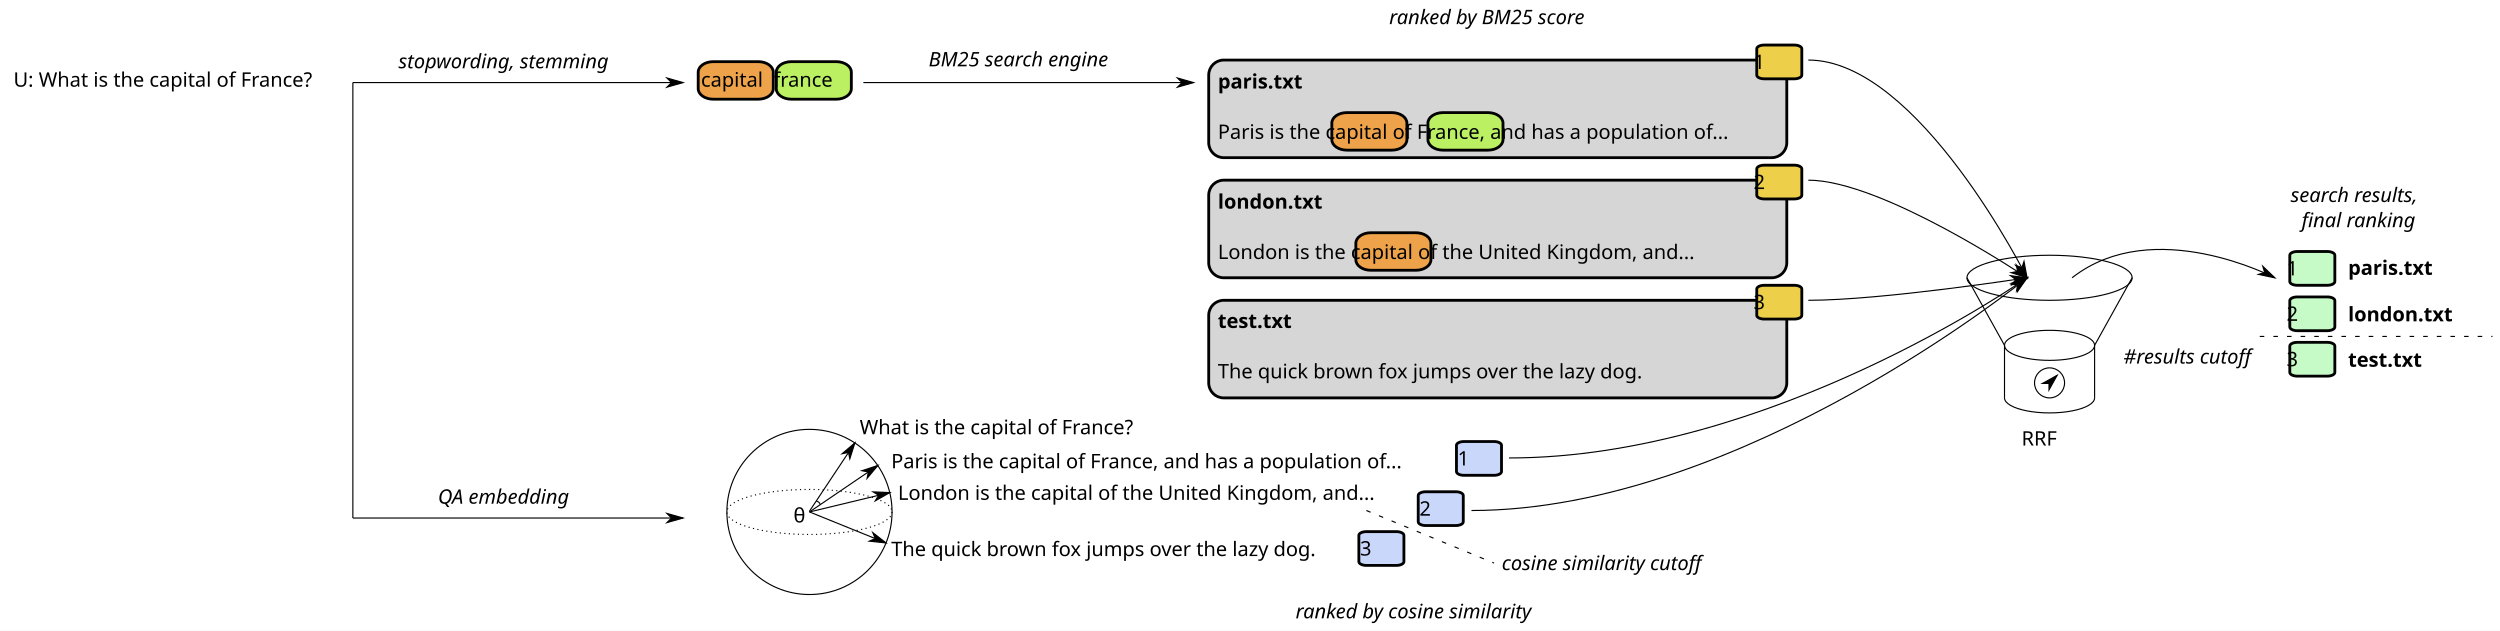
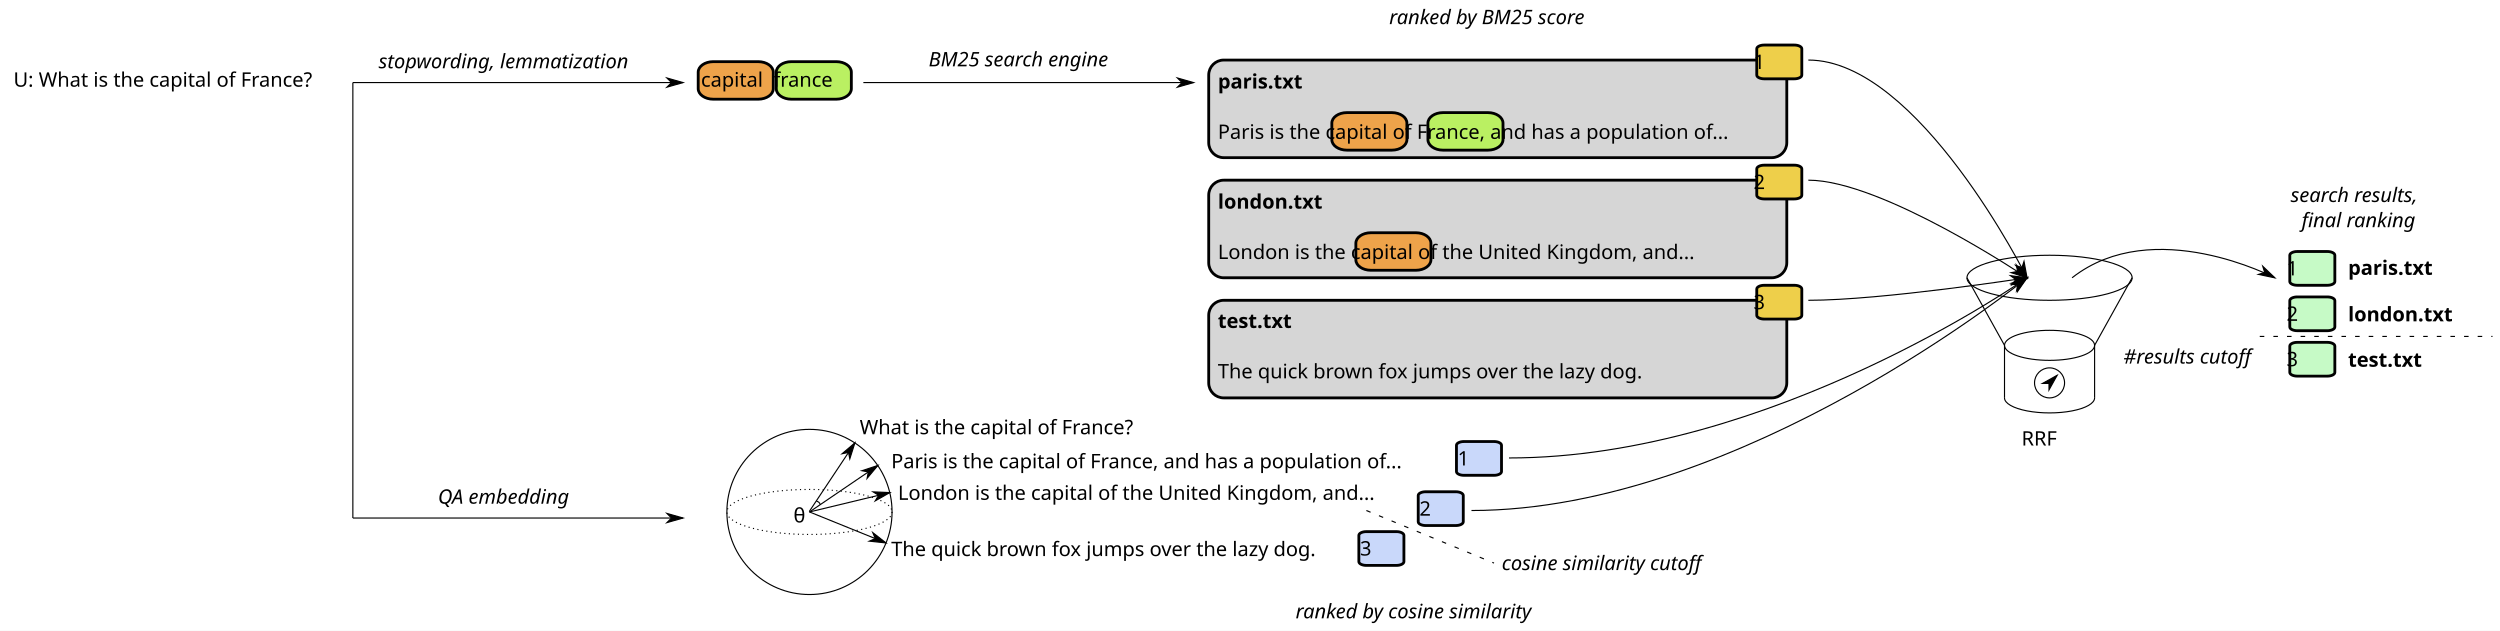
<svg xmlns="http://www.w3.org/2000/svg" xmlns:xlink="http://www.w3.org/1999/xlink" width="440.531mm" height="111.125mm" viewBox="0 0 440.531 111.125" version="1.1" id="svg5">
  <defs id="defs2">
    <marker id="ExperimentalArrow" refX="5" refY="3" orient="auto-start-reverse">
      <path style="fill:context-stroke" d="M 10,3 0,6 V 0 Z" id="path5258" />
    </marker>
    <marker style="overflow:visible" id="TriangleOutM" refX="0" refY="0" orient="auto">
      <path transform="scale(0.4)" style="fill:context-stroke;fill-rule:evenodd;stroke:context-stroke;stroke-width:1pt" d="M 5.77,0 -2.88,5 V -5 Z" id="path5150" />
    </marker>
    <marker style="overflow:visible" id="Arrow2Lend" refX="0" refY="0" orient="auto">
      <path transform="matrix(-1.1,0,0,-1.1,-1.1,0)" d="M 8.719,4.034 -2.207,0.016 8.719,-4.002 c -1.745,2.372 -1.735,5.617 -6e-7,8.035 z" style="fill:context-stroke;fill-rule:evenodd;stroke:context-stroke;stroke-width:0.625;stroke-linejoin:round" id="path5026" />
    </marker>
    <marker style="overflow:visible" id="Arrow1Lend" refX="0" refY="0" orient="auto">
      <path transform="matrix(-0.8,0,0,-0.8,-10,0)" style="fill:context-stroke;fill-rule:evenodd;stroke:context-stroke;stroke-width:1pt" d="M 0,0 5,-5 -12.5,0 5,5 Z" id="path5008" />
    </marker>
    <marker style="overflow:visible" id="Arrow1Mend" refX="0" refY="0" orient="auto">
      <path transform="matrix(-0.4,0,0,-0.4,-4,0)" style="fill:context-stroke;fill-rule:evenodd;stroke:context-stroke;stroke-width:1pt" d="M 0,0 5,-5 -12.5,0 5,5 Z" id="path5014" />
    </marker>
    <marker style="overflow:visible" id="Arrow1Lend-9" refX="0" refY="0" orient="auto">
      <path transform="matrix(-0.8,0,0,-0.8,-10,0)" style="fill:context-stroke;fill-rule:evenodd;stroke:context-stroke;stroke-width:1pt" d="M 0,0 5,-5 -12.5,0 5,5 Z" id="path5008-1" />
    </marker>
    <marker style="overflow:visible" id="Arrow1Lend-7" refX="0" refY="0" orient="auto">
      <path transform="matrix(-0.8,0,0,-0.8,-10,0)" style="fill:context-stroke;fill-rule:evenodd;stroke:context-stroke;stroke-width:1pt" d="M 0,0 5,-5 -12.5,0 5,5 Z" id="path5008-0" />
    </marker>
    <marker style="overflow:visible" id="Arrow1Lend-92" refX="0" refY="0" orient="auto">
      <path transform="matrix(-0.8,0,0,-0.8,-10,0)" style="fill:context-stroke;fill-rule:evenodd;stroke:context-stroke;stroke-width:1pt" d="M 0,0 5,-5 -12.5,0 5,5 Z" id="path5008-02" />
    </marker>
  </defs>
  <g id="layer2" style="display:inline" transform="translate(124.3542,26.45833)">
    <rect style="fill:#ffffff;stroke-width:0.2;stroke-linejoin:round;stop-color:#000000" id="rect848" width="440.531" height="111.125" x="-124.354" y="-26.458" />
    <path style="font-variation-settings:normal;opacity:1;fill:none;fill-opacity:1;stroke:#000000;stroke-width:0.2;stroke-linecap:butt;stroke-linejoin:round;stroke-miterlimit:4;stroke-dasharray:none;stroke-dashoffset:0;stroke-opacity:1;stop-color:#000000;stop-opacity:1" d="M -62.177,-11.906 V 64.823" id="path44533" />
  </g>
  <g id="layer4" style="display:none" transform="translate(124.3542,26.45833)">
    <path id="path7301" style="fill:none;fill-opacity:1;stroke:#000000;stroke-width:0.2;stroke-linejoin:round;stroke-miterlimit:4;stroke-dasharray:none;stroke-dashoffset:0;stroke-opacity:1;stop-color:#000000" d="m 26.992,23.886 -1.234,0.822 0.81,1.251" />
  </g>
  <g id="layer1" style="display:inline" transform="translate(124.3542,26.45833)" />
  <g id="layer3" style="display:inline" transform="translate(124.3542,26.45833)">
    <rect style="font-variation-settings:normal;opacity:1;fill:#baf062;fill-opacity:1;stroke:#000000;stroke-width:0.5;stroke-linecap:butt;stroke-linejoin:round;stroke-miterlimit:4;stroke-dasharray:none;stroke-dashoffset:0;stroke-opacity:1;stop-color:#000000;stop-opacity:1" id="rect35484" width="13.229" height="6.615" x="12.435" y="-15.594" ry="1.853" rx="2.646" />
    <rect style="font-variation-settings:normal;opacity:1;fill:#eea34a;fill-opacity:1;stroke:#000000;stroke-width:0.5;stroke-linecap:butt;stroke-linejoin:round;stroke-miterlimit:4;stroke-dasharray:none;stroke-dashoffset:0;stroke-opacity:1;stop-color:#000000;stop-opacity:1" id="rect29917" width="13.229" height="6.615" x="-1.323" y="-15.594" ry="1.853" rx="2.646" />
    <text xml:space="preserve" style="font-size:3.528px;font-family:'TeX Gyre Chorus';-inkscape-font-specification:'TeX Gyre Chorus';fill:none;fill-opacity:1;stroke:#000000;stroke-width:0.2;stroke-linejoin:round;stroke-miterlimit:4;stroke-dasharray:none;stroke-dashoffset:0;stroke-opacity:1;stop-color:#000000" x="15.469" y="65.606" id="text10993-3">
      <tspan id="tspan10991-6" style="font-style:normal;font-variant:normal;font-weight:normal;font-stretch:normal;font-size:3.528px;font-family:sans-serif;-inkscape-font-specification:sans-serif;fill:#000000;fill-opacity:1;stroke:none;stroke-width:0.2;stroke-miterlimit:4;stroke-dasharray:none" x="15.469" y="65.606">θ</tspan>
    </text>
    <circle style="fill:none;fill-opacity:1;stroke:#000000;stroke-width:0.2;stroke-linejoin:round;stroke-miterlimit:4;stroke-dasharray:none;stroke-opacity:1;stop-color:#000000" id="circle29300" cx="18.284" cy="63.753" r="14.552" />
    <path style="fill:none;fill-opacity:1;stroke:#000000;stroke-width:0.2;stroke-linejoin:round;stroke-miterlimit:4;stroke-dasharray:none;stroke-dashoffset:0;stroke-opacity:1;marker-end:url(#Arrow1Lend);stop-color:#000000" d="M 18.284,63.753 30.319,55.573" id="path29302" />
    <path style="fill:none;fill-opacity:1;stroke:#000000;stroke-width:0.2;stroke-linejoin:round;stroke-miterlimit:4;stroke-dasharray:none;stroke-dashoffset:0;stroke-opacity:1;marker-end:url(#Arrow1Lend);stop-color:#000000" d="M 18.251,63.67 26.278,51.594" id="path29306" />
    <path id="path29310" style="fill:none;fill-opacity:1;stroke:#000000;stroke-width:0.2;stroke-linejoin:round;stroke-miterlimit:4;stroke-dasharray:none;stroke-dashoffset:0;stroke-opacity:1;stop-color:#000000" d="m 20.182,62.477 c -0.055,-0.346 -0.391,-0.619 -0.674,-0.585" />
    <text xml:space="preserve" style="font-size:3.528px;font-family:'TeX Gyre Chorus';-inkscape-font-specification:'TeX Gyre Chorus';fill:none;fill-opacity:1;stroke:#000000;stroke-width:0.2;stroke-linejoin:round;stroke-miterlimit:4;stroke-dasharray:none;stroke-dashoffset:0;stroke-opacity:1;stop-color:#000000" x="32.689" y="56.054" id="text32494">
      <tspan id="tspan32492" style="font-style:normal;font-variant:normal;font-weight:normal;font-stretch:normal;font-size:3.528px;font-family:sans-serif;-inkscape-font-specification:sans-serif;fill:#000000;fill-opacity:1;stroke:none;stroke-width:0.2;stroke-miterlimit:4;stroke-dasharray:none" x="32.689" y="56.054">Paris is the capital of France, and has a population of...</tspan>
    </text>
    <text xml:space="preserve" style="font-size:3.528px;font-family:'TeX Gyre Chorus';-inkscape-font-specification:'TeX Gyre Chorus';fill:none;fill-opacity:1;stroke:#000000;stroke-width:0.2;stroke-linejoin:round;stroke-miterlimit:4;stroke-dasharray:none;stroke-dashoffset:0;stroke-opacity:1;stop-color:#000000" x="27.13" y="50.06" id="text33056">
      <tspan id="tspan33054" style="font-style:normal;font-variant:normal;font-weight:normal;font-stretch:normal;font-size:3.528px;font-family:sans-serif;-inkscape-font-specification:sans-serif;fill:#000000;fill-opacity:1;stroke:none;stroke-width:0.2;stroke-miterlimit:4;stroke-dasharray:none" x="27.13" y="50.06">What is the capital of France?</tspan>
    </text>
    <text xml:space="preserve" style="font-size:3.528px;font-family:'TeX Gyre Chorus';-inkscape-font-specification:'TeX Gyre Chorus';display:inline;fill:none;fill-opacity:1;stroke:#000000;stroke-width:0.2;stroke-linejoin:round;stroke-miterlimit:4;stroke-dasharray:none;stroke-dashoffset:0;stroke-opacity:1;stop-color:#000000" x="103.949" y="82.502" id="text33056-8">
      <tspan id="tspan33054-4" style="font-style:italic;font-variant:normal;font-weight:normal;font-stretch:normal;font-size:3.528px;font-family:sans-serif;-inkscape-font-specification:sans-serif;fill:#000000;fill-opacity:1;stroke:none;stroke-width:0.2;stroke-miterlimit:4;stroke-dasharray:none" x="103.949" y="82.502">ranked by cosine similarity</tspan>
    </text>
    <ellipse style="fill:none;fill-opacity:1;stroke:#000000;stroke-width:0.2;stroke-linejoin:round;stroke-miterlimit:4;stroke-dasharray:0.2, 0.6;stroke-dashoffset:0;stroke-opacity:1;stop-color:#000000" id="ellipse29316" cx="18.284" cy="63.753" rx="14.552" ry="3.969" />
    <path style="fill:none;fill-opacity:1;stroke:#000000;stroke-width:0.2;stroke-linejoin:round;stroke-miterlimit:4;stroke-dasharray:none;stroke-dashoffset:0;stroke-opacity:1;marker-end:url(#Arrow1Lend);stop-color:#000000" d="M 18.284,63.753 31.75,69.205" id="path35757" />
    <text xml:space="preserve" style="font-size:3.528px;font-family:'TeX Gyre Chorus';-inkscape-font-specification:'TeX Gyre Chorus';fill:none;fill-opacity:1;stroke:#000000;stroke-width:0.2;stroke-linejoin:round;stroke-miterlimit:4;stroke-dasharray:none;stroke-dashoffset:0;stroke-opacity:1;stop-color:#000000" x="32.692" y="71.531" id="text35978">
      <tspan id="tspan35976" style="font-style:normal;font-variant:normal;font-weight:normal;font-stretch:normal;font-size:3.528px;font-family:sans-serif;-inkscape-font-specification:sans-serif;fill:#000000;fill-opacity:1;stroke:none;stroke-width:0.2;stroke-miterlimit:4;stroke-dasharray:none" x="32.692" y="71.531">The quick brown fox jumps over the lazy dog.</tspan>
    </text>
    <circle style="fill:none;fill-opacity:1;stroke:#000000;stroke-width:0.2;stroke-linejoin:round;stroke-miterlimit:4;stroke-dasharray:0.2, 0.6;stroke-dashoffset:0;stroke-opacity:1;stop-color:#000000" id="circle1236" cx="27.781" cy="25.135" r="0" />
    <text xml:space="preserve" style="font-size:3.528px;font-family:'TeX Gyre Chorus';-inkscape-font-specification:'TeX Gyre Chorus';display:inline;fill:none;fill-opacity:1;stroke:#000000;stroke-width:0.2;stroke-linejoin:round;stroke-miterlimit:4;stroke-dasharray:none;stroke-dashoffset:0;stroke-opacity:1;stop-color:#000000" x="-0.829" y="-11.176" id="text33056-7">
      <tspan id="tspan33054-5" style="font-style:normal;font-variant:normal;font-weight:normal;font-stretch:normal;font-size:3.528px;font-family:sans-serif;-inkscape-font-specification:sans-serif;fill:#000000;fill-opacity:1;stroke:none;stroke-width:0.2;stroke-miterlimit:4;stroke-dasharray:none" x="-0.829" y="-11.176">capital  france</tspan>
    </text>
    <text xml:space="preserve" style="font-size:3.528px;font-family:'TeX Gyre Chorus';-inkscape-font-specification:'TeX Gyre Chorus';display:inline;fill:none;fill-opacity:1;stroke:#000000;stroke-width:0.2;stroke-linejoin:round;stroke-miterlimit:4;stroke-dasharray:none;stroke-dashoffset:0;stroke-opacity:1;stop-color:#000000" x="-121.975" y="-11.176" id="text33056-6">
      <tspan id="tspan33054-2" style="font-style:normal;font-variant:normal;font-weight:normal;font-stretch:normal;font-size:3.528px;font-family:sans-serif;-inkscape-font-specification:sans-serif;fill:#000000;fill-opacity:1;stroke:none;stroke-width:0.2;stroke-miterlimit:4;stroke-dasharray:none" x="-121.975" y="-11.176">U: What is the capital of France?</tspan>
    </text>
    <g id="g16394" transform="translate(-45.05711,11.61376)">
      <path style="font-variation-settings:normal;opacity:1;vector-effect:none;fill:none;fill-opacity:1;stroke:#000000;stroke-width:0.2;stroke-linecap:butt;stroke-linejoin:round;stroke-miterlimit:4;stroke-dasharray:none;stroke-dashoffset:0;stroke-opacity:1;-inkscape-stroke:none;marker-end:url(#Arrow1Lend);stop-color:#000000;stop-opacity:1" d="M -17.12,-23.52 H 41.043" id="path14943" />
      <text xml:space="preserve" style="font-size:3.528px;font-family:'TeX Gyre Chorus';-inkscape-font-specification:'TeX Gyre Chorus';text-align:center;text-anchor:middle;display:inline;fill:none;fill-opacity:1;stroke:#000000;stroke-width:0.2;stroke-linejoin:round;stroke-miterlimit:4;stroke-dasharray:none;stroke-dashoffset:0;stroke-opacity:1;stop-color:#000000" x="12.145" y="-26.041" id="text15147">
-         <tspan id="tspan15145" style="font-style:italic;font-variant:normal;font-weight:normal;font-stretch:normal;font-size:3.528px;font-family:sans-serif;-inkscape-font-specification:sans-serif;text-align:center;text-anchor:middle;fill:#000000;fill-opacity:1;stroke:none;stroke-width:0.2;stroke-miterlimit:4;stroke-dasharray:none" x="12.145" y="-26.041">stopwording, stemming</tspan>
+         <tspan id="tspan15145" style="font-style:italic;font-variant:normal;font-weight:normal;font-stretch:normal;font-size:3.528px;font-family:sans-serif;-inkscape-font-specification:sans-serif;text-align:center;text-anchor:middle;fill:#000000;fill-opacity:1;stroke:none;stroke-width:0.2;stroke-miterlimit:4;stroke-dasharray:none" x="12.145" y="-26.041">stopwording, lemmatization</tspan>
      </text>
    </g>
    <g id="g16402" transform="translate(-45.05711,88.34293)">
      <path style="font-variation-settings:normal;opacity:1;vector-effect:none;fill:none;fill-opacity:1;stroke:#000000;stroke-width:0.2;stroke-linecap:butt;stroke-linejoin:round;stroke-miterlimit:4;stroke-dasharray:none;stroke-dashoffset:0;stroke-opacity:1;-inkscape-stroke:none;marker-end:url(#Arrow1Lend);stop-color:#000000;stop-opacity:1" d="M -17.12,-23.52 H 41.043" id="path16396" />
      <text xml:space="preserve" style="font-size:3.528px;font-family:'TeX Gyre Chorus';-inkscape-font-specification:'TeX Gyre Chorus';text-align:center;text-anchor:middle;display:inline;fill:none;fill-opacity:1;stroke:#000000;stroke-width:0.2;stroke-linejoin:round;stroke-miterlimit:4;stroke-dasharray:none;stroke-dashoffset:0;stroke-opacity:1;stop-color:#000000" x="12.145" y="-26.041" id="text16400">
        <tspan id="tspan16398" style="font-style:italic;font-variant:normal;font-weight:normal;font-stretch:normal;font-size:3.528px;font-family:sans-serif;-inkscape-font-specification:sans-serif;text-align:center;text-anchor:middle;fill:#000000;fill-opacity:1;stroke:none;stroke-width:0.2;stroke-miterlimit:4;stroke-dasharray:none" x="12.145" y="-26.041">QA embedding</tspan>
      </text>
    </g>
    <path style="font-variation-settings:normal;display:inline;vector-effect:none;fill:none;fill-opacity:1;stroke:#000000;stroke-width:0.2;stroke-linecap:butt;stroke-linejoin:round;stroke-miterlimit:4;stroke-dasharray:none;stroke-dashoffset:0;stroke-opacity:1;-inkscape-stroke:none;marker-end:url(#Arrow1Lend-7);stop-color:#000000" d="M 27.781,-11.906 H 85.944" id="path14943-9" />
    <text xml:space="preserve" style="font-size:3.528px;font-family:'TeX Gyre Chorus';-inkscape-font-specification:'TeX Gyre Chorus';text-align:center;text-anchor:middle;display:inline;fill:none;fill-opacity:1;stroke:#000000;stroke-width:0.2;stroke-linejoin:round;stroke-miterlimit:4;stroke-dasharray:none;stroke-dashoffset:0;stroke-opacity:1;stop-color:#000000" x="57.038" y="-14.765" id="text18412-3">
      <tspan id="tspan18410-6" style="font-style:italic;font-variant:normal;font-weight:normal;font-stretch:normal;font-size:3.528px;font-family:sans-serif;-inkscape-font-specification:sans-serif;text-align:center;text-anchor:middle;fill:#000000;fill-opacity:1;stroke:none;stroke-width:0.2;stroke-miterlimit:4;stroke-dasharray:none" x="57.038" y="-14.765">BM25 search engine</tspan>
    </text>
    <g id="g40271" transform="translate(-5.291667,19.84375)">
      <use x="0" y="0" xlink:href="#rect29536" id="use29915" transform="translate(-2.5431315e-6,-21.16667)" width="100%" height="100%" />
      <use x="0" y="0" xlink:href="#rect29917" id="use35656" width="100%" height="100%" transform="translate(116.9458,-10.86433)" />
      <use x="0" y="0" xlink:href="#rect35484" id="use35654" width="100%" height="100%" transform="translate(120.1208,-10.86433)" />
      <text xml:space="preserve" style="font-size:3.528px;font-family:'TeX Gyre Chorus';-inkscape-font-specification:'TeX Gyre Chorus';display:inline;fill:none;fill-opacity:1;stroke:#000000;stroke-width:0.2;stroke-linejoin:round;stroke-miterlimit:4;stroke-dasharray:none;stroke-dashoffset:0;stroke-opacity:1;stop-color:#000000" x="95.538" y="-30.704" id="text33056-7-3">
        <tspan id="tspan33054-5-5" style="font-style:normal;font-variant:normal;font-weight:bold;font-stretch:normal;font-size:3.528px;font-family:sans-serif;-inkscape-font-specification:sans-serif;fill:#000000;fill-opacity:1;stroke:none;stroke-width:0.2;stroke-miterlimit:4;stroke-dasharray:none" x="95.538" y="-30.704">paris.txt</tspan>
        <tspan style="font-style:normal;font-variant:normal;font-weight:normal;font-stretch:normal;font-size:3.528px;font-family:sans-serif;-inkscape-font-specification:sans-serif;fill:#000000;fill-opacity:1;stroke:none;stroke-width:0.2;stroke-miterlimit:4;stroke-dasharray:none" x="95.538" y="-26.266" id="tspan13625" />
        <tspan style="font-style:normal;font-variant:normal;font-weight:normal;font-stretch:normal;font-size:3.528px;font-family:sans-serif;-inkscape-font-specification:sans-serif;fill:#000000;fill-opacity:1;stroke:none;stroke-width:0.2;stroke-miterlimit:4;stroke-dasharray:none" x="95.538" y="-21.829" id="tspan13627">Paris is the capital of France, and has a population of...</tspan>
      </text>
      <g id="g40239" transform="translate(59.53125,-49.60937)">
        <rect style="font-variation-settings:normal;opacity:1;fill:#eecf4a;fill-opacity:1;stroke:#000000;stroke-width:0.5;stroke-linecap:butt;stroke-linejoin:round;stroke-miterlimit:4;stroke-dasharray:none;stroke-dashoffset:0;stroke-opacity:1;stop-color:#000000;stop-opacity:1" id="rect40233" width="7.938" height="5.953" x="130.969" y="11.245" ry="0.661" rx="1.323" />
        <text xml:space="preserve" style="font-size:3.528px;font-family:'TeX Gyre Chorus';-inkscape-font-specification:'TeX Gyre Chorus';text-align:center;text-anchor:middle;display:inline;fill:none;fill-opacity:1;stroke:#000000;stroke-width:0.2;stroke-linejoin:round;stroke-miterlimit:4;stroke-dasharray:none;stroke-dashoffset:0;stroke-opacity:1;stop-color:#000000" x="134.906" y="15.459" id="text40237">
          <tspan id="tspan40235" style="font-style:normal;font-variant:normal;font-weight:normal;font-stretch:normal;font-size:3.528px;font-family:sans-serif;-inkscape-font-specification:sans-serif;text-align:center;text-anchor:middle;fill:#000000;fill-opacity:1;stroke:none;stroke-width:0.2;stroke-miterlimit:4;stroke-dasharray:none" x="134.906" y="15.459">1</tspan>
        </text>
      </g>
    </g>
    <g id="g40258" transform="translate(-5.291667,41.01042)">
      <rect style="font-variation-settings:normal;opacity:1;fill:#d6d6d6;fill-opacity:1;stroke:#000000;stroke-width:0.5;stroke-linecap:butt;stroke-linejoin:round;stroke-miterlimit:4;stroke-dasharray:none;stroke-dashoffset:0;stroke-opacity:1;stop-color:#000000;stop-opacity:1" id="rect29536" width="101.865" height="17.198" x="93.927" y="-14.552" ry="2.646" rx="2.646" />
      <text xml:space="preserve" style="font-size:3.528px;font-family:'TeX Gyre Chorus';-inkscape-font-specification:'TeX Gyre Chorus';display:inline;fill:none;fill-opacity:1;stroke:#000000;stroke-width:0.2;stroke-linejoin:round;stroke-miterlimit:4;stroke-dasharray:none;stroke-dashoffset:0;stroke-opacity:1;stop-color:#000000" x="95.538" y="-9.669" id="text12389">
        <tspan id="tspan12387" style="font-style:normal;font-variant:normal;font-weight:bold;font-stretch:normal;font-size:3.528px;font-family:sans-serif;-inkscape-font-specification:sans-serif;fill:#000000;fill-opacity:1;stroke:none;stroke-width:0.2;stroke-miterlimit:4;stroke-dasharray:none" x="95.538" y="-9.669">test.txt</tspan>
        <tspan style="font-style:normal;font-variant:normal;font-weight:normal;font-stretch:normal;font-size:3.528px;font-family:sans-serif;-inkscape-font-specification:sans-serif;fill:#000000;fill-opacity:1;stroke:none;stroke-width:0.2;stroke-miterlimit:4;stroke-dasharray:none" x="95.538" y="-5.232" id="tspan14555" />
        <tspan style="font-style:normal;font-variant:normal;font-weight:normal;font-stretch:normal;font-size:3.528px;font-family:sans-serif;-inkscape-font-specification:sans-serif;fill:#000000;fill-opacity:1;stroke:none;stroke-width:0.2;stroke-miterlimit:4;stroke-dasharray:none" x="95.538" y="-0.795" id="tspan14557">The quick brown fox jumps over the lazy dog.</tspan>
      </text>
      <g id="g40247" transform="translate(59.53125,-28.44271)">
        <rect style="font-variation-settings:normal;opacity:1;fill:#eecf4a;fill-opacity:1;stroke:#000000;stroke-width:0.5;stroke-linecap:butt;stroke-linejoin:round;stroke-miterlimit:4;stroke-dasharray:none;stroke-dashoffset:0;stroke-opacity:1;stop-color:#000000;stop-opacity:1" id="rect40241" width="7.938" height="5.953" x="130.969" y="11.245" ry="0.661" rx="1.323" />
        <text xml:space="preserve" style="font-size:3.528px;font-family:'TeX Gyre Chorus';-inkscape-font-specification:'TeX Gyre Chorus';text-align:center;text-anchor:middle;display:inline;fill:none;fill-opacity:1;stroke:#000000;stroke-width:0.2;stroke-linejoin:round;stroke-miterlimit:4;stroke-dasharray:none;stroke-dashoffset:0;stroke-opacity:1;stop-color:#000000" x="134.906" y="15.459" id="text40245">
          <tspan id="tspan40243" style="font-style:normal;font-variant:normal;font-weight:normal;font-stretch:normal;font-size:3.528px;font-family:sans-serif;-inkscape-font-specification:sans-serif;text-align:center;text-anchor:middle;fill:#000000;fill-opacity:1;stroke:none;stroke-width:0.2;stroke-miterlimit:4;stroke-dasharray:none" x="134.906" y="15.459">3</tspan>
        </text>
      </g>
    </g>
    <g id="g40239-6" transform="translate(1.322917,40.10053)" style="display:inline">
      <rect style="font-variation-settings:normal;opacity:1;fill:#c9d8fa;fill-opacity:1;stroke:#000000;stroke-width:0.5;stroke-linecap:butt;stroke-linejoin:round;stroke-miterlimit:4;stroke-dasharray:none;stroke-dashoffset:0;stroke-opacity:1;stop-color:#000000;stop-opacity:1" id="rect40233-1" width="7.938" height="5.953" x="130.969" y="11.245" ry="0.661" rx="1.323" />
      <text xml:space="preserve" style="font-size:3.528px;font-family:'TeX Gyre Chorus';-inkscape-font-specification:'TeX Gyre Chorus';text-align:center;text-anchor:middle;display:inline;fill:none;fill-opacity:1;stroke:#000000;stroke-width:0.2;stroke-linejoin:round;stroke-miterlimit:4;stroke-dasharray:none;stroke-dashoffset:0;stroke-opacity:1;stop-color:#000000" x="134.906" y="15.459" id="text40237-8">
        <tspan id="tspan40235-7" style="font-style:normal;font-variant:normal;font-weight:normal;font-stretch:normal;font-size:3.528px;font-family:sans-serif;-inkscape-font-specification:sans-serif;text-align:center;text-anchor:middle;fill:#000000;fill-opacity:1;stroke:none;stroke-width:0.2;stroke-miterlimit:4;stroke-dasharray:none" x="134.906" y="15.459">1</tspan>
      </text>
    </g>
    <g id="g40966" transform="translate(-15.875,55.97553)" style="display:inline">
      <rect style="font-variation-settings:normal;opacity:1;fill:#c9d8fa;fill-opacity:1;stroke:#000000;stroke-width:0.5;stroke-linecap:butt;stroke-linejoin:round;stroke-miterlimit:4;stroke-dasharray:none;stroke-dashoffset:0;stroke-opacity:1;stop-color:#000000;stop-opacity:1" id="rect40960" width="7.938" height="5.953" x="130.969" y="11.245" ry="0.661" rx="1.323" />
      <text xml:space="preserve" style="font-size:3.528px;font-family:'TeX Gyre Chorus';-inkscape-font-specification:'TeX Gyre Chorus';text-align:center;text-anchor:middle;display:inline;fill:none;fill-opacity:1;stroke:#000000;stroke-width:0.2;stroke-linejoin:round;stroke-miterlimit:4;stroke-dasharray:none;stroke-dashoffset:0;stroke-opacity:1;stop-color:#000000" x="134.906" y="15.459" id="text40964">
        <tspan id="tspan40962" style="font-style:normal;font-variant:normal;font-weight:normal;font-stretch:normal;font-size:3.528px;font-family:sans-serif;-inkscape-font-specification:sans-serif;text-align:center;text-anchor:middle;fill:#000000;fill-opacity:1;stroke:none;stroke-width:0.2;stroke-miterlimit:4;stroke-dasharray:none" x="134.906" y="15.459">3</tspan>
      </text>
    </g>
    <path style="font-variation-settings:normal;display:inline;vector-effect:none;fill:none;fill-opacity:1;stroke:#000000;stroke-width:0.2;stroke-linecap:butt;stroke-linejoin:round;stroke-miterlimit:4;stroke-dasharray:none;stroke-dashoffset:0;stroke-opacity:1;-inkscape-stroke:none;marker-end:url(#Arrow1Lend-7);stop-color:#000000" d="m 194.297,-15.875 c 19.406,0 38.536,38.365 38.536,38.365" id="path44816" />
    <path style="font-variation-settings:normal;display:inline;vector-effect:none;fill:none;fill-opacity:1;stroke:#000000;stroke-width:0.2;stroke-linecap:butt;stroke-linejoin:round;stroke-miterlimit:4;stroke-dasharray:none;stroke-dashoffset:0;stroke-opacity:1;-inkscape-stroke:none;marker-end:url(#Arrow1Lend-7);stop-color:#000000" d="m 194.297,5.292 c 13.031,0 38.536,17.198 38.536,17.198" id="path44917" />
    <path style="font-variation-settings:normal;display:inline;vector-effect:none;fill:none;fill-opacity:1;stroke:#000000;stroke-width:0.2;stroke-linecap:butt;stroke-linejoin:round;stroke-miterlimit:4;stroke-dasharray:none;stroke-dashoffset:0;stroke-opacity:1;-inkscape-stroke:none;marker-end:url(#Arrow1Lend-7);stop-color:#000000" d="m 134.938,63.5 c 47.625,0 97.896,-41.01 97.896,-41.01" id="path45056" />
    <g id="g51649" transform="translate(-13.22917,5.291667)">
      <ellipse style="fill:none;fill-opacity:1;stroke:#000000;stroke-width:0.2;stroke-linejoin:round;stroke-miterlimit:4;stroke-dasharray:none;stroke-dashoffset:0;stroke-opacity:1;stop-color:#000000" id="ellipse50629" cx="250.031" cy="17.198" rx="14.552" ry="3.969" />
      <ellipse style="fill:none;fill-opacity:1;stroke:#000000;stroke-width:0.2;stroke-linejoin:round;stroke-miterlimit:4;stroke-dasharray:none;stroke-dashoffset:0;stroke-opacity:1;stop-color:#000000" id="ellipse50631" cx="250.031" cy="29.104" ry="2.646" rx="7.938" />
      <path style="font-variation-settings:normal;opacity:1;fill:#9e9e9e;fill-opacity:1;stroke:#000000;stroke-width:0.2;stroke-linecap:butt;stroke-linejoin:round;stroke-miterlimit:4;stroke-dasharray:none;stroke-dashoffset:0;stroke-opacity:1;stop-color:#000000;stop-opacity:1" d="m 235.479,17.198 6.615,11.906" id="path50765" />
      <path style="font-variation-settings:normal;opacity:1;fill:#9e9e9e;fill-opacity:1;stroke:#000000;stroke-width:0.2;stroke-linecap:butt;stroke-linejoin:round;stroke-miterlimit:4;stroke-dasharray:none;stroke-dashoffset:0;stroke-opacity:1;stop-color:#000000;stop-opacity:1" d="m 257.969,29.104 6.615,-11.906" id="path50767" />
      <path style="fill:none;fill-opacity:1;stroke:#000000;stroke-width:0.2;stroke-linejoin:round;stroke-miterlimit:4;stroke-dasharray:none;stroke-dashoffset:0;stroke-opacity:1;stop-color:#000000" id="ellipse50976" d="M 257.969,38.365 A 7.938,2.646 0 0 1 254,40.656 a 7.938,2.646 0 0 1 -7.938,0 7.938,2.646 0 0 1 -3.969,-2.291" />
      <path style="font-variation-settings:normal;opacity:1;vector-effect:none;fill:#9e9e9e;fill-opacity:1;stroke:#000000;stroke-width:0.2;stroke-linecap:butt;stroke-linejoin:round;stroke-miterlimit:4;stroke-dasharray:none;stroke-dashoffset:0;stroke-opacity:1;-inkscape-stroke:none;stop-color:#000000;stop-opacity:1" d="m 242.094,29.104 v 9.26" id="path51011" />
      <path style="font-variation-settings:normal;opacity:1;vector-effect:none;fill:#9e9e9e;fill-opacity:1;stroke:#000000;stroke-width:0.2;stroke-linecap:butt;stroke-linejoin:round;stroke-miterlimit:4;stroke-dasharray:none;stroke-dashoffset:0;stroke-opacity:1;-inkscape-stroke:none;stop-color:#000000;stop-opacity:1" d="m 257.969,29.104 v 9.26" id="path51281" />
    </g>
    <circle style="font-variation-settings:normal;opacity:1;fill:none;fill-opacity:1;stroke:#000000;stroke-width:0.2;stroke-linecap:butt;stroke-linejoin:round;stroke-miterlimit:4;stroke-dasharray:none;stroke-dashoffset:0;stroke-opacity:1;stop-color:#000000;stop-opacity:1" id="path51673" cx="236.802" cy="41.01" r="2.646" />
    <path style="font-variation-settings:normal;opacity:1;fill:none;fill-opacity:1;stroke:#000000;stroke-width:0.2;stroke-linecap:butt;stroke-linejoin:round;stroke-miterlimit:4;stroke-dasharray:none;stroke-dashoffset:0;stroke-opacity:1;marker-end:url(#Arrow1Lend);stop-color:#000000;stop-opacity:1" d="M 236.802,41.01 238.125,39.688" id="path51999" />
    <text xml:space="preserve" style="font-size:3.528px;font-family:'TeX Gyre Chorus';-inkscape-font-specification:'TeX Gyre Chorus';text-align:center;text-anchor:middle;display:inline;fill:none;fill-opacity:1;stroke:#000000;stroke-width:0.2;stroke-linejoin:round;stroke-miterlimit:4;stroke-dasharray:none;stroke-dashoffset:0;stroke-opacity:1;stop-color:#000000" x="236.919" y="52.055" id="text52186">
      <tspan id="tspan52184" style="font-style:normal;font-variant:normal;font-weight:normal;font-stretch:normal;font-size:3.528px;font-family:sans-serif;-inkscape-font-specification:sans-serif;text-align:center;text-anchor:middle;fill:#000000;fill-opacity:1;stroke:none;stroke-width:0.2;stroke-miterlimit:4;stroke-dasharray:none" x="236.919" y="52.055">RRF</tspan>
    </text>
    <path style="font-variation-settings:normal;display:inline;vector-effect:none;fill:none;fill-opacity:1;stroke:#000000;stroke-width:0.2;stroke-linecap:butt;stroke-linejoin:round;stroke-miterlimit:4;stroke-dasharray:none;stroke-dashoffset:0;stroke-opacity:1;-inkscape-stroke:none;marker-end:url(#Arrow1Lend-7);stop-color:#000000" d="m 240.771,22.49 c 14.337,-11.238 35.719,0 35.719,0" id="path52686" />
    <g id="g73853">
      <g id="g40239-61" transform="translate(148.1667,6.614584)" style="display:inline">
        <rect style="font-variation-settings:normal;opacity:1;fill:#c6fac6;fill-opacity:1;stroke:#000000;stroke-width:0.5;stroke-linecap:butt;stroke-linejoin:round;stroke-miterlimit:4;stroke-dasharray:none;stroke-dashoffset:0;stroke-opacity:1;stop-color:#000000;stop-opacity:1" id="rect40233-2" width="7.938" height="5.953" x="130.969" y="11.245" ry="0.661" rx="1.323" />
        <text xml:space="preserve" style="font-size:3.528px;font-family:'TeX Gyre Chorus';-inkscape-font-specification:'TeX Gyre Chorus';text-align:center;text-anchor:middle;display:inline;fill:none;fill-opacity:1;stroke:#000000;stroke-width:0.2;stroke-linejoin:round;stroke-miterlimit:4;stroke-dasharray:none;stroke-dashoffset:0;stroke-opacity:1;stop-color:#000000" x="134.906" y="15.459" id="text40237-9">
          <tspan id="tspan40235-3" style="font-style:normal;font-variant:normal;font-weight:normal;font-stretch:normal;font-size:3.528px;font-family:sans-serif;-inkscape-font-specification:sans-serif;text-align:center;text-anchor:middle;fill:#000000;fill-opacity:1;stroke:none;stroke-width:0.2;stroke-miterlimit:4;stroke-dasharray:none" x="134.906" y="15.459">1</tspan>
        </text>
      </g>
      <text xml:space="preserve" style="font-size:3.528px;font-family:'TeX Gyre Chorus';-inkscape-font-specification:'TeX Gyre Chorus';display:inline;fill:none;fill-opacity:1;stroke:#000000;stroke-width:0.2;stroke-linejoin:round;stroke-miterlimit:4;stroke-dasharray:none;stroke-dashoffset:0;stroke-opacity:1;stop-color:#000000" x="289.408" y="21.979" id="text33056-7-3-1">
        <tspan style="font-style:normal;font-variant:normal;font-weight:bold;font-stretch:normal;font-size:3.528px;font-family:sans-serif;-inkscape-font-specification:sans-serif;fill:#000000;fill-opacity:1;stroke:none;stroke-width:0.2;stroke-miterlimit:4;stroke-dasharray:none" x="289.408" y="21.979" id="tspan13627-7">paris.txt</tspan>
      </text>
    </g>
    <g id="g73845" transform="translate(0,0.06614491)">
      <g id="g53919" transform="translate(148.1667,14.55208)" style="display:inline">
        <rect style="font-variation-settings:normal;opacity:1;fill:#c6fac6;fill-opacity:1;stroke:#000000;stroke-width:0.5;stroke-linecap:butt;stroke-linejoin:round;stroke-miterlimit:4;stroke-dasharray:none;stroke-dashoffset:0;stroke-opacity:1;stop-color:#000000;stop-opacity:1" id="rect53913" width="7.938" height="5.953" x="130.969" y="11.245" ry="0.661" rx="1.323" />
        <text xml:space="preserve" style="font-size:3.528px;font-family:'TeX Gyre Chorus';-inkscape-font-specification:'TeX Gyre Chorus';text-align:center;text-anchor:middle;display:inline;fill:none;fill-opacity:1;stroke:#000000;stroke-width:0.2;stroke-linejoin:round;stroke-miterlimit:4;stroke-dasharray:none;stroke-dashoffset:0;stroke-opacity:1;stop-color:#000000" x="134.906" y="15.459" id="text53917">
          <tspan id="tspan53915" style="font-style:normal;font-variant:normal;font-weight:normal;font-stretch:normal;font-size:3.528px;font-family:sans-serif;-inkscape-font-specification:sans-serif;text-align:center;text-anchor:middle;fill:#000000;fill-opacity:1;stroke:none;stroke-width:0.2;stroke-miterlimit:4;stroke-dasharray:none" x="134.906" y="15.459">2</tspan>
        </text>
      </g>
      <text xml:space="preserve" style="font-size:3.528px;font-family:'TeX Gyre Chorus';-inkscape-font-specification:'TeX Gyre Chorus';display:inline;fill:none;fill-opacity:1;stroke:#000000;stroke-width:0.2;stroke-linejoin:round;stroke-miterlimit:4;stroke-dasharray:none;stroke-dashoffset:0;stroke-opacity:1;stop-color:#000000" x="289.408" y="30.098" id="text54749">
        <tspan style="font-style:normal;font-variant:normal;font-weight:bold;font-stretch:normal;font-size:3.528px;font-family:sans-serif;-inkscape-font-specification:sans-serif;fill:#000000;fill-opacity:1;stroke:none;stroke-width:0.2;stroke-miterlimit:4;stroke-dasharray:none" x="289.408" y="30.098" id="tspan54747">london.txt</tspan>
      </text>
    </g>
    <g id="g56110" transform="translate(-5.291667,41.01042)">
      <use x="0" y="0" xlink:href="#rect29536" id="use56088" transform="translate(-2.5431315e-6,-21.16667)" width="100%" height="100%" />
      <use x="0" y="0" xlink:href="#rect29917" id="use56090" width="100%" height="100%" transform="translate(121.1792,-10.86433)" />
      <text xml:space="preserve" style="font-size:3.528px;font-family:'TeX Gyre Chorus';-inkscape-font-specification:'TeX Gyre Chorus';display:inline;fill:none;fill-opacity:1;stroke:#000000;stroke-width:0.2;stroke-linejoin:round;stroke-miterlimit:4;stroke-dasharray:none;stroke-dashoffset:0;stroke-opacity:1;stop-color:#000000" x="95.538" y="-30.704" id="text56100">
        <tspan id="tspan56094" style="font-style:normal;font-variant:normal;font-weight:bold;font-stretch:normal;font-size:3.528px;font-family:sans-serif;-inkscape-font-specification:sans-serif;fill:#000000;fill-opacity:1;stroke:none;stroke-width:0.2;stroke-miterlimit:4;stroke-dasharray:none" x="95.538" y="-30.704">london.txt</tspan>
        <tspan style="font-style:normal;font-variant:normal;font-weight:normal;font-stretch:normal;font-size:3.528px;font-family:sans-serif;-inkscape-font-specification:sans-serif;fill:#000000;fill-opacity:1;stroke:none;stroke-width:0.2;stroke-miterlimit:4;stroke-dasharray:none" x="95.538" y="-26.266" id="tspan56096" />
        <tspan style="font-style:normal;font-variant:normal;font-weight:normal;font-stretch:normal;font-size:3.528px;font-family:sans-serif;-inkscape-font-specification:sans-serif;fill:#000000;fill-opacity:1;stroke:none;stroke-width:0.2;stroke-miterlimit:4;stroke-dasharray:none" x="95.538" y="-21.829" id="tspan56098">London is the capital of the United Kingdom, and...</tspan>
      </text>
      <g id="g56108" transform="translate(59.53125,-49.60937)">
        <rect style="font-variation-settings:normal;opacity:1;fill:#eecf4a;fill-opacity:1;stroke:#000000;stroke-width:0.5;stroke-linecap:butt;stroke-linejoin:round;stroke-miterlimit:4;stroke-dasharray:none;stroke-dashoffset:0;stroke-opacity:1;stop-color:#000000;stop-opacity:1" id="rect56102" width="7.938" height="5.953" x="130.969" y="11.245" ry="0.661" rx="1.323" />
        <text xml:space="preserve" style="font-size:3.528px;font-family:'TeX Gyre Chorus';-inkscape-font-specification:'TeX Gyre Chorus';text-align:center;text-anchor:middle;display:inline;fill:none;fill-opacity:1;stroke:#000000;stroke-width:0.2;stroke-linejoin:round;stroke-miterlimit:4;stroke-dasharray:none;stroke-dashoffset:0;stroke-opacity:1;stop-color:#000000" x="134.906" y="15.459" id="text56106">
          <tspan id="tspan56104" style="font-style:normal;font-variant:normal;font-weight:normal;font-stretch:normal;font-size:3.528px;font-family:sans-serif;-inkscape-font-specification:sans-serif;text-align:center;text-anchor:middle;fill:#000000;fill-opacity:1;stroke:none;stroke-width:0.2;stroke-miterlimit:4;stroke-dasharray:none" x="134.906" y="15.459">2</tspan>
        </text>
      </g>
    </g>
    <text xml:space="preserve" style="font-size:3.528px;font-family:'TeX Gyre Chorus';-inkscape-font-specification:'TeX Gyre Chorus';display:inline;fill:none;fill-opacity:1;stroke:#000000;stroke-width:0.2;stroke-linejoin:round;stroke-miterlimit:4;stroke-dasharray:none;stroke-dashoffset:0;stroke-opacity:1;stop-color:#000000" x="33.88" y="61.625" id="text56100-5">
      <tspan style="font-style:normal;font-variant:normal;font-weight:normal;font-stretch:normal;font-size:3.528px;font-family:sans-serif;-inkscape-font-specification:sans-serif;fill:#000000;fill-opacity:1;stroke:none;stroke-width:0.2;stroke-miterlimit:4;stroke-dasharray:none" x="33.88" y="61.625" id="tspan56098-6">London is the capital of the United Kingdom, and...</tspan>
    </text>
    <path style="fill:none;fill-opacity:1;stroke:#000000;stroke-width:0.2;stroke-linejoin:round;stroke-miterlimit:4;stroke-dasharray:none;stroke-dashoffset:0;stroke-opacity:1;marker-end:url(#Arrow1Lend);stop-color:#000000" d="M 18.284,63.753 32.431,60.344" id="path62213" />
    <g id="g62320" transform="translate(-5.414496,48.94998)" style="display:inline">
      <rect style="font-variation-settings:normal;opacity:1;fill:#c9d8fa;fill-opacity:1;stroke:#000000;stroke-width:0.5;stroke-linecap:butt;stroke-linejoin:round;stroke-miterlimit:4;stroke-dasharray:none;stroke-dashoffset:0;stroke-opacity:1;stop-color:#000000;stop-opacity:1" id="rect62314" width="7.938" height="5.953" x="130.969" y="11.245" ry="0.661" rx="1.323" />
      <text xml:space="preserve" style="font-size:3.528px;font-family:'TeX Gyre Chorus';-inkscape-font-specification:'TeX Gyre Chorus';text-align:center;text-anchor:middle;display:inline;fill:none;fill-opacity:1;stroke:#000000;stroke-width:0.2;stroke-linejoin:round;stroke-miterlimit:4;stroke-dasharray:none;stroke-dashoffset:0;stroke-opacity:1;stop-color:#000000" x="134.906" y="15.459" id="text62318">
        <tspan id="tspan62316" style="font-style:normal;font-variant:normal;font-weight:normal;font-stretch:normal;font-size:3.528px;font-family:sans-serif;-inkscape-font-specification:sans-serif;text-align:center;text-anchor:middle;fill:#000000;fill-opacity:1;stroke:none;stroke-width:0.2;stroke-miterlimit:4;stroke-dasharray:none" x="134.906" y="15.459">2</tspan>
      </text>
    </g>
    <path style="font-variation-settings:normal;display:inline;vector-effect:none;fill:none;fill-opacity:1;stroke:#000000;stroke-width:0.2;stroke-linecap:butt;stroke-linejoin:round;stroke-miterlimit:4;stroke-dasharray:none;stroke-dashoffset:0;stroke-opacity:1;-inkscape-stroke:none;marker-end:url(#Arrow1Lend-7);stop-color:#000000" d="m 141.552,54.24 c 46.302,0 91.281,-31.75 91.281,-31.75" id="path62817" />
    <path style="font-variation-settings:normal;display:inline;vector-effect:none;fill:none;fill-opacity:1;stroke:#000000;stroke-width:0.2;stroke-linecap:butt;stroke-linejoin:round;stroke-miterlimit:4;stroke-dasharray:none;stroke-dashoffset:0;stroke-opacity:1;-inkscape-stroke:none;marker-end:url(#Arrow1Lend-7);stop-color:#000000" d="m 194.297,26.458 c 13.031,0 38.536,-3.969 38.536,-3.969" id="path63127" />
    <g id="g73837">
      <g id="g72208" transform="translate(148.1667,22.62187)" style="display:inline">
        <rect style="font-variation-settings:normal;opacity:1;fill:#c6fac6;fill-opacity:1;stroke:#000000;stroke-width:0.5;stroke-linecap:butt;stroke-linejoin:round;stroke-miterlimit:4;stroke-dasharray:none;stroke-dashoffset:0;stroke-opacity:1;stop-color:#000000;stop-opacity:1" id="rect72202" width="7.938" height="5.953" x="130.969" y="11.245" ry="0.661" rx="1.323" />
        <text xml:space="preserve" style="font-size:3.528px;font-family:'TeX Gyre Chorus';-inkscape-font-specification:'TeX Gyre Chorus';text-align:center;text-anchor:middle;display:inline;fill:none;fill-opacity:1;stroke:#000000;stroke-width:0.2;stroke-linejoin:round;stroke-miterlimit:4;stroke-dasharray:none;stroke-dashoffset:0;stroke-opacity:1;stop-color:#000000" x="134.906" y="15.459" id="text72206">
          <tspan id="tspan72204" style="font-style:normal;font-variant:normal;font-weight:normal;font-stretch:normal;font-size:3.528px;font-family:sans-serif;-inkscape-font-specification:sans-serif;text-align:center;text-anchor:middle;fill:#000000;fill-opacity:1;stroke:none;stroke-width:0.2;stroke-miterlimit:4;stroke-dasharray:none" x="134.906" y="15.459">3</tspan>
        </text>
      </g>
      <text xml:space="preserve" style="font-size:3.528px;font-family:'TeX Gyre Chorus';-inkscape-font-specification:'TeX Gyre Chorus';display:inline;fill:none;fill-opacity:1;stroke:#000000;stroke-width:0.2;stroke-linejoin:round;stroke-miterlimit:4;stroke-dasharray:none;stroke-dashoffset:0;stroke-opacity:1;stop-color:#000000" x="289.408" y="38.168" id="text72212">
        <tspan style="font-style:normal;font-variant:normal;font-weight:bold;font-stretch:normal;font-size:3.528px;font-family:sans-serif;-inkscape-font-specification:sans-serif;fill:#000000;fill-opacity:1;stroke:none;stroke-width:0.2;stroke-miterlimit:4;stroke-dasharray:none" x="289.408" y="38.168" id="tspan72210">test.txt</tspan>
      </text>
    </g>
    <path style="font-variation-settings:normal;opacity:1;fill:#000000;fill-opacity:1;stroke:#000000;stroke-width:0.2;stroke-linecap:butt;stroke-linejoin:round;stroke-miterlimit:4;stroke-dasharray:0.8, 1.6;stroke-dashoffset:0;stroke-opacity:1;stop-color:#000000;stop-opacity:1" d="m 273.844,32.825 h 41.01" id="path73669" />
    <text xml:space="preserve" style="font-size:3.528px;font-family:'TeX Gyre Chorus';-inkscape-font-specification:'TeX Gyre Chorus';text-align:center;text-anchor:middle;display:inline;fill:none;fill-opacity:1;stroke:#000000;stroke-width:0.2;stroke-linejoin:round;stroke-miterlimit:4;stroke-dasharray:none;stroke-dashoffset:0;stroke-opacity:1;stop-color:#000000" x="139.584" y="-22.2" id="text73857">
      <tspan id="tspan73855" style="font-style:italic;font-variant:normal;font-weight:normal;font-stretch:normal;font-size:3.528px;font-family:sans-serif;-inkscape-font-specification:sans-serif;text-align:center;text-anchor:middle;fill:#000000;fill-opacity:1;stroke:none;stroke-width:0.2;stroke-miterlimit:4;stroke-dasharray:none" x="139.584" y="-22.2">ranked by BM25 score</tspan>
    </text>
    <text xml:space="preserve" style="font-size:3.528px;font-family:'TeX Gyre Chorus';-inkscape-font-specification:'TeX Gyre Chorus';display:inline;fill:none;fill-opacity:1;stroke:#000000;stroke-width:0.2;stroke-linejoin:round;stroke-miterlimit:4;stroke-dasharray:none;stroke-dashoffset:0;stroke-opacity:1;stop-color:#000000" x="249.817" y="37.613" id="text74128">
      <tspan id="tspan74126" style="font-style:italic;font-variant:normal;font-weight:normal;font-stretch:normal;font-size:3.528px;font-family:sans-serif;-inkscape-font-specification:sans-serif;fill:#000000;fill-opacity:1;stroke:none;stroke-width:0.2;stroke-miterlimit:4;stroke-dasharray:none" x="249.817" y="37.613">#results cutoff</tspan>
    </text>
    <path style="font-variation-settings:normal;opacity:1;fill:#000000;fill-opacity:1;stroke:#000000;stroke-width:0.2;stroke-linecap:butt;stroke-linejoin:round;stroke-miterlimit:4;stroke-dasharray:0.8, 1.6;stroke-dashoffset:0;stroke-opacity:1;stop-color:#000000;stop-opacity:1" d="m 116.417,63.5 22.49,9.26" id="path80245" />
    <text xml:space="preserve" style="font-size:3.528px;font-family:'TeX Gyre Chorus';-inkscape-font-specification:'TeX Gyre Chorus';display:inline;fill:none;fill-opacity:1;stroke:#000000;stroke-width:0.2;stroke-linejoin:round;stroke-miterlimit:4;stroke-dasharray:none;stroke-dashoffset:0;stroke-opacity:1;stop-color:#000000" x="140.275" y="73.999" id="text80424">
      <tspan id="tspan80422" style="font-style:italic;font-variant:normal;font-weight:normal;font-stretch:normal;font-size:3.528px;font-family:sans-serif;-inkscape-font-specification:sans-serif;fill:#000000;fill-opacity:1;stroke:none;stroke-width:0.2;stroke-miterlimit:4;stroke-dasharray:none" x="140.275" y="73.999">cosine similarity cutoff</tspan>
    </text>
    <text xml:space="preserve" style="font-size:3.528px;font-family:'TeX Gyre Chorus';-inkscape-font-specification:'TeX Gyre Chorus';text-align:center;text-anchor:middle;display:inline;fill:none;fill-opacity:1;stroke:#000000;stroke-width:0.2;stroke-linejoin:round;stroke-miterlimit:4;stroke-dasharray:none;stroke-dashoffset:0;stroke-opacity:1;stop-color:#000000" x="293.178" y="9.142" id="text86836">
      <tspan id="tspan86834" style="font-style:italic;font-variant:normal;font-weight:normal;font-stretch:normal;font-size:3.528px;font-family:sans-serif;-inkscape-font-specification:sans-serif;text-align:center;text-anchor:middle;fill:#000000;fill-opacity:1;stroke:none;stroke-width:0.2;stroke-miterlimit:4;stroke-dasharray:none" x="293.178" y="9.142">search results,</tspan>
      <tspan style="font-style:italic;font-variant:normal;font-weight:normal;font-stretch:normal;font-size:3.528px;font-family:sans-serif;-inkscape-font-specification:sans-serif;text-align:center;text-anchor:middle;fill:#000000;fill-opacity:1;stroke:none;stroke-width:0.2;stroke-miterlimit:4;stroke-dasharray:none" x="293.178" y="13.579" id="tspan86860">final ranking</tspan>
    </text>
  </g>
</svg>
